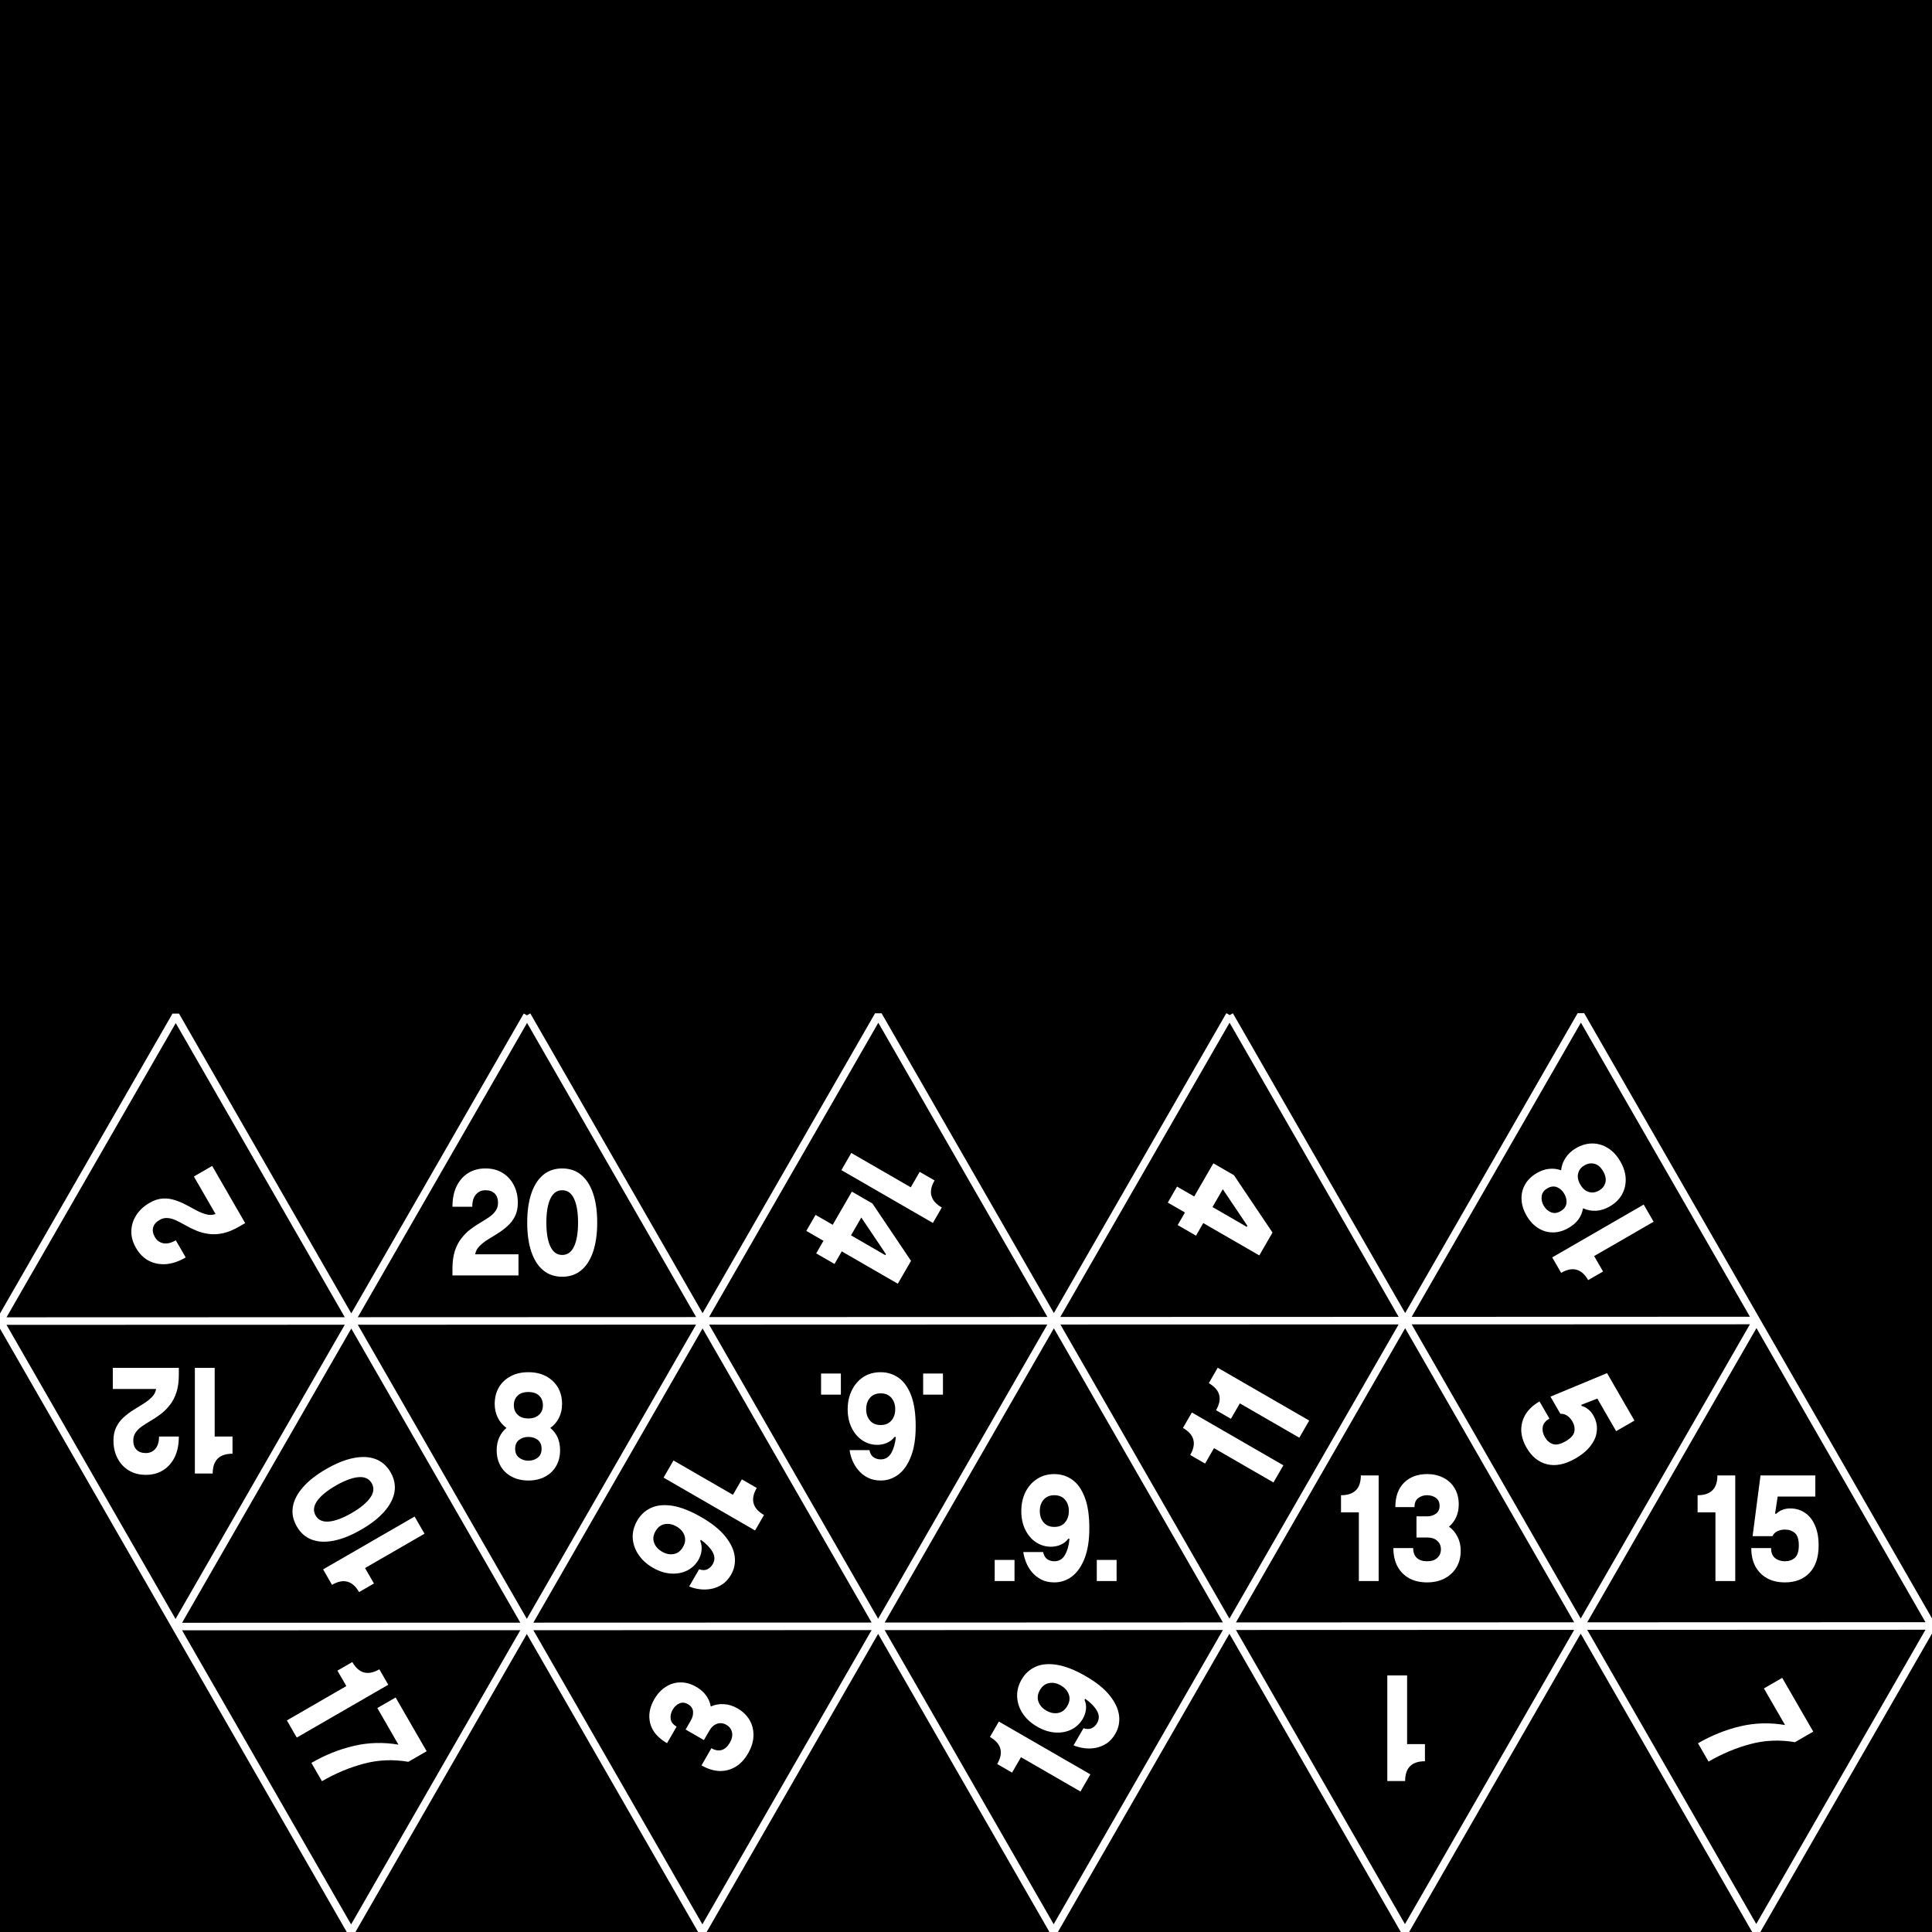
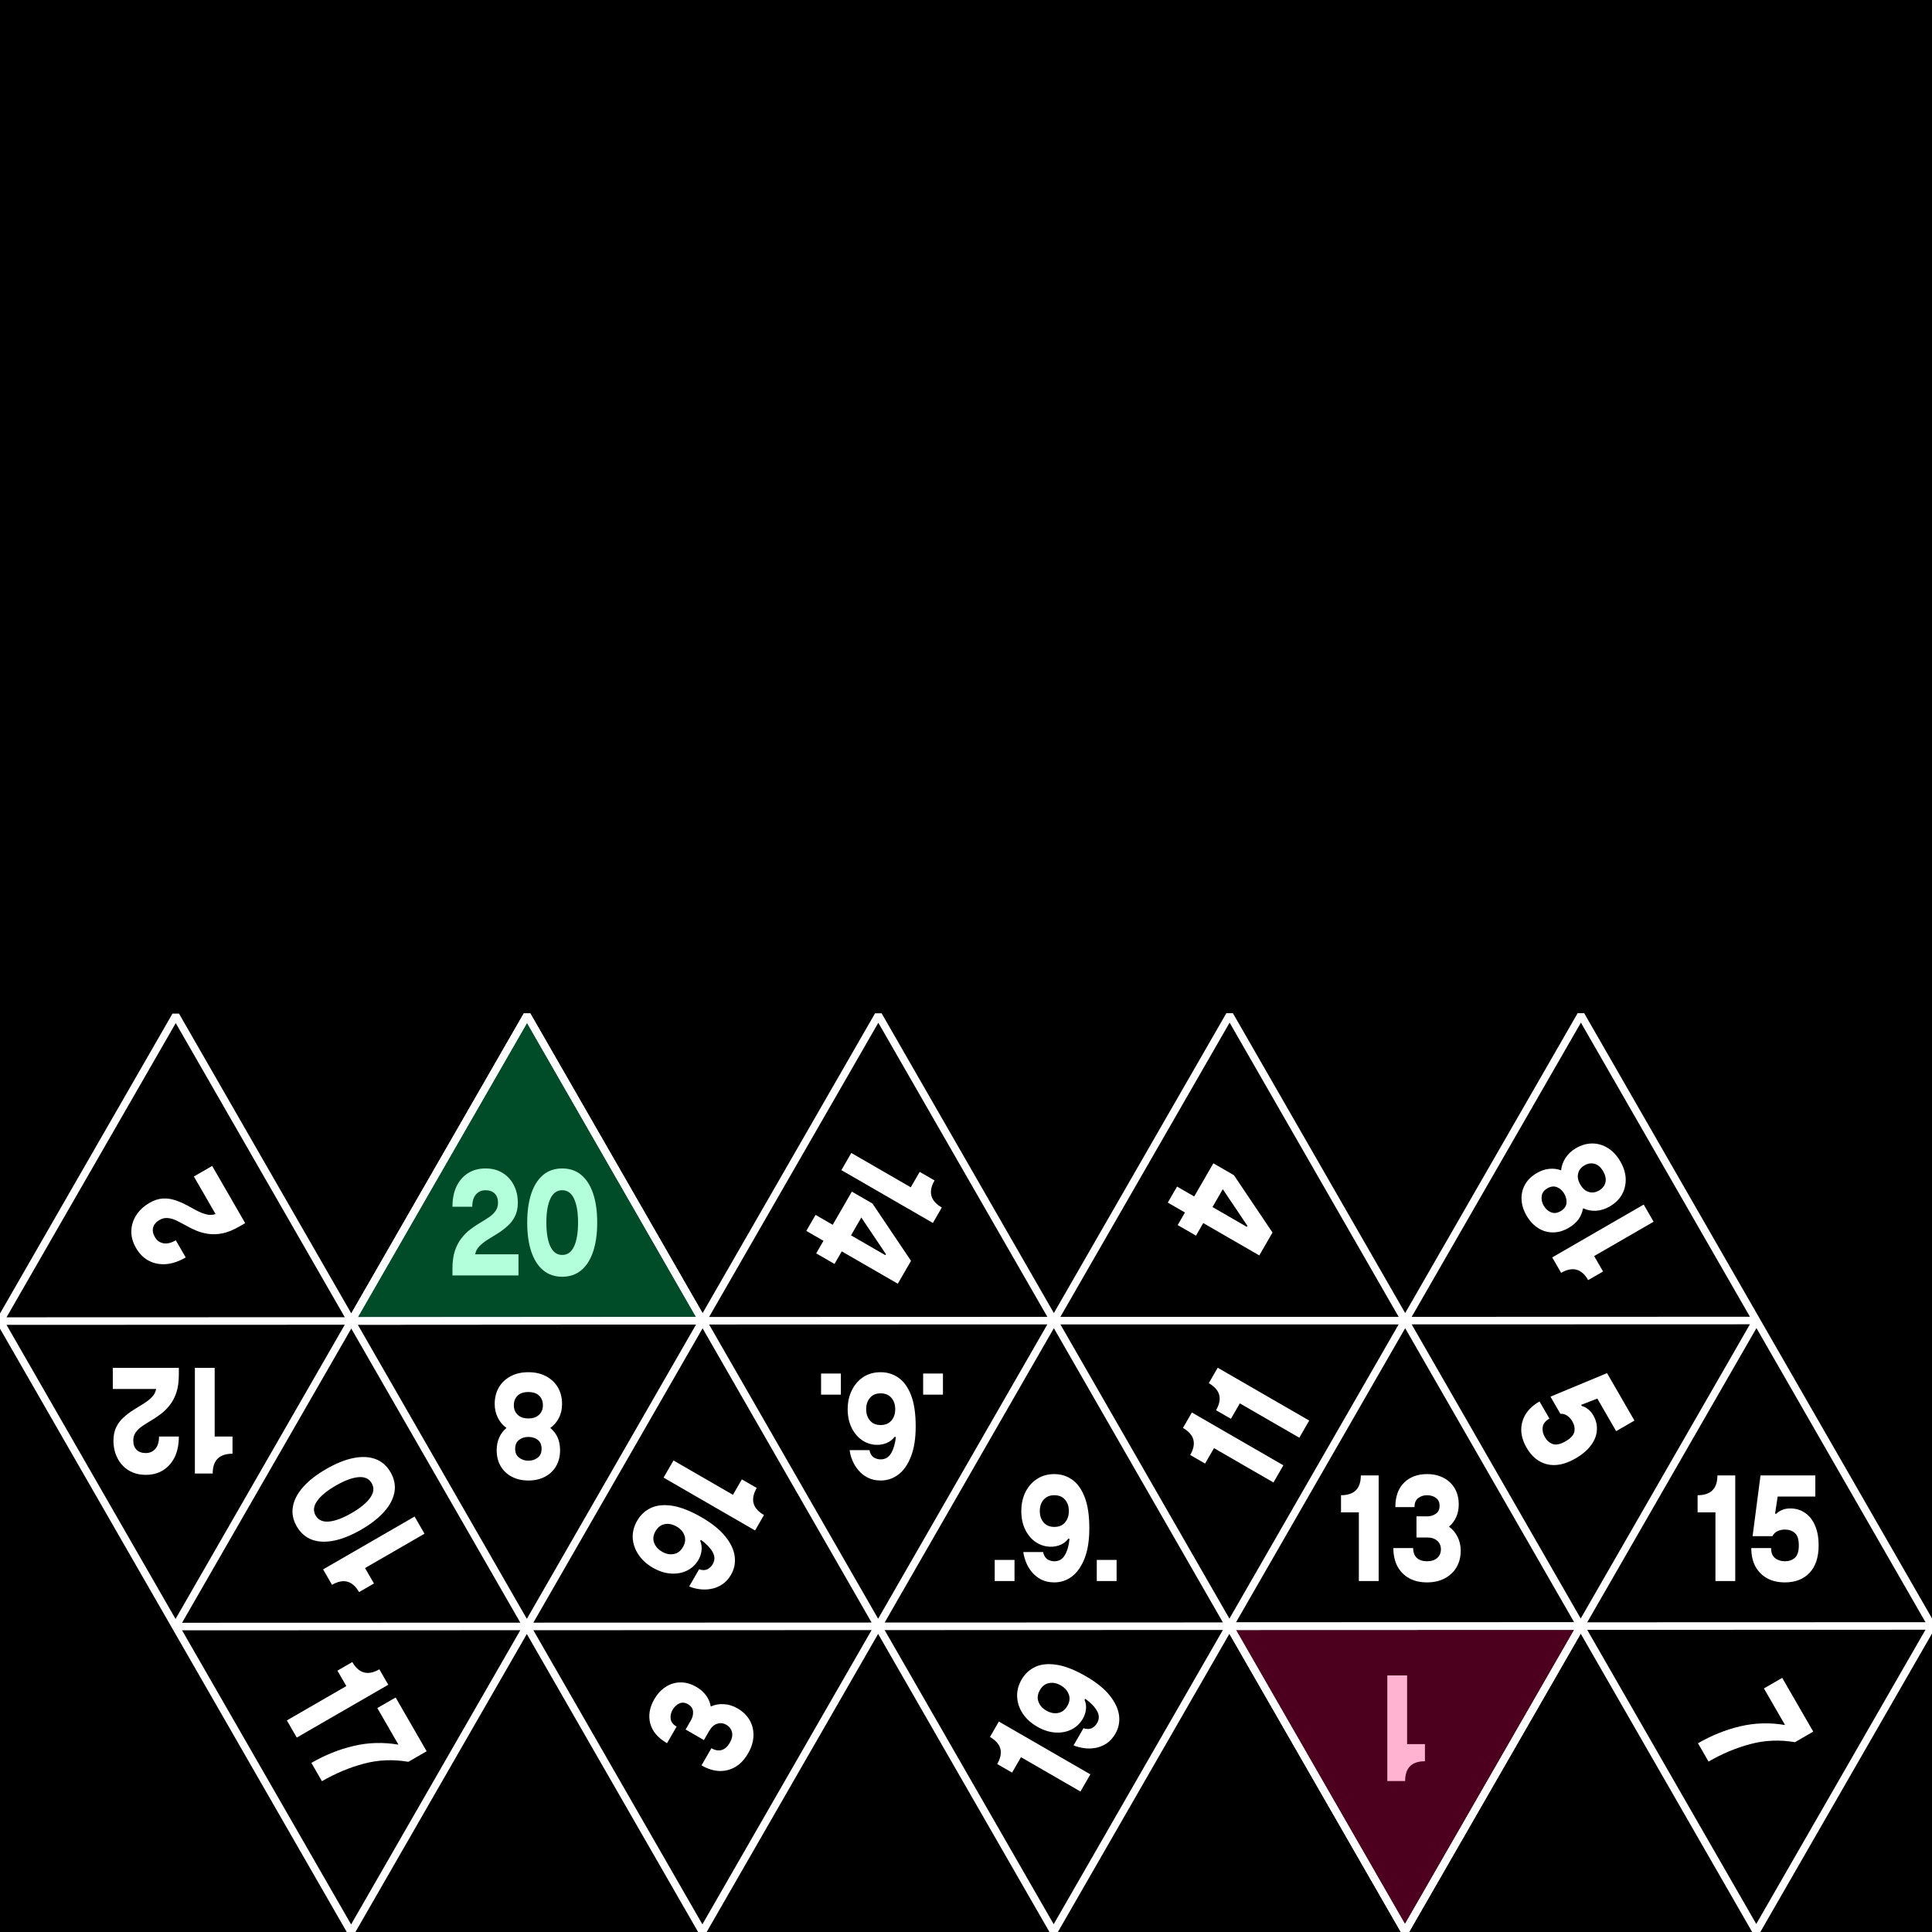
<svg xmlns="http://www.w3.org/2000/svg" width="1024" height="1024" viewBox="0 0 1024 1024" fill="none">
-   <g clip-path="url(#clip0_1251_47)">
+   <g clip-path="url(#clip0_1252_209)">
    <rect width="1024" height="1024" fill="black" />
-     <path d="M93.043 862.099L279.234 862.04M186.191 700.139L93.147 538.24L-0 700.199L93.043 862.099L186.087 1024L279.234 862.04M93.043 862.099L186.191 700.139M279.234 862.04L372.382 700.079M279.234 862.04L186.191 700.139M279.234 862.04L465.426 861.98M279.234 862.04L372.277 1023.94L465.426 861.98M-0 700.199L186.191 700.139M558.574 700.02L372.382 700.079L186.191 700.139M186.191 700.139L279.339 538.18M372.382 700.079L465.426 861.98M465.426 861.98L558.574 700.02M465.426 861.98L651.617 861.92M465.426 861.98L558.469 1023.88L651.617 861.92M558.574 700.02L744.765 699.96M558.574 700.02L651.617 861.92M651.617 861.92L744.765 699.96M651.617 861.92L837.808 861.86M651.617 861.92L744.66 1023.82L837.808 861.86M744.765 699.96L930.956 699.9M744.765 699.96L837.808 861.86M744.765 699.96L837.913 538L930.956 699.9M744.765 699.96L651.722 538.06M837.808 861.86L930.956 699.9M837.808 861.86L1024 861.8M930.956 699.9L1024 861.8L930.852 1023.76L837.808 861.86M279.339 538.12L372.382 700.02L465.53 538.06L558.574 699.96L651.722 538" stroke="white" stroke-width="4" stroke-linejoin="bevel" />
    <path d="M239.81 672.5C239.81 668.813 240.23 665.663 241.07 663.05C241.956 660.39 243.123 658.15 244.57 656.33C246.016 654.463 247.603 652.877 249.33 651.57C251.056 650.263 252.76 649.12 254.44 648.14C256.166 647.113 257.753 646.11 259.2 645.13C260.646 644.15 261.79 643.053 262.63 641.84C263.516 640.627 263.96 639.18 263.96 637.5C263.96 635.4 263.376 633.767 262.21 632.6C261.043 631.433 259.41 630.85 257.31 630.85C255.21 630.85 253.506 631.62 252.2 633.16C250.94 634.653 250.31 636.8 250.31 639.6L239.81 639.6C239.81 635.4 240.533 631.783 241.98 628.75C243.473 625.717 245.526 623.383 248.14 621.75C250.753 620.117 253.81 619.3 257.31 619.3C260.81 619.3 263.843 620.093 266.41 621.68C268.976 623.267 270.96 625.437 272.36 628.19C273.76 630.897 274.46 634 274.46 637.5C274.46 640.3 273.946 642.703 272.92 644.71C271.94 646.67 270.633 648.373 269 649.82C267.413 651.267 265.686 652.573 263.82 653.74C262 654.86 260.226 655.957 258.5 657.03C256.773 658.103 255.303 659.27 254.09 660.53C252.876 661.743 252.13 663.167 251.85 664.8L274.81 664.8L274.81 676L239.81 676L239.81 672.5ZM279.432 648C279.432 642.027 280.156 636.893 281.602 632.6C283.049 628.307 285.149 625.017 287.902 622.73C290.656 620.443 294.016 619.3 297.982 619.3C301.949 619.3 305.309 620.443 308.062 622.73C310.816 625.017 312.916 628.307 314.362 632.6C315.809 636.893 316.532 642.027 316.532 648C316.532 653.973 315.809 659.107 314.362 663.4C312.916 667.693 310.816 670.983 308.062 673.27C305.309 675.557 301.949 676.7 297.982 676.7C294.016 676.7 290.656 675.557 287.902 673.27C285.149 670.983 283.049 667.693 281.602 663.4C280.156 659.107 279.432 653.973 279.432 648ZM289.582 648C289.582 653.367 290.282 657.567 291.682 660.6C293.082 663.633 295.182 665.15 297.982 665.15C300.782 665.15 302.882 663.633 304.282 660.6C305.682 657.567 306.382 653.367 306.382 648C306.382 642.633 305.682 638.433 304.282 635.4C302.882 632.367 300.782 630.85 297.982 630.85C295.182 630.85 293.082 632.367 291.682 635.4C290.282 638.433 289.582 642.633 289.582 648Z" fill="white" />
-     <path d="M899.962 923.969C907.236 919.769 914.719 916.769 922.409 914.969C930.14 913.146 938.04 912.923 946.11 914.3L934.91 894.901L944.609 889.301L961.059 917.793L951.36 923.393C943.29 922.016 935.448 922.341 927.834 924.366C920.26 926.368 912.836 929.468 905.562 933.668L899.962 923.969Z" fill="white" />
+     <path d="M899.962 923.969C907.236 919.769 914.719 916.77 922.409 914.97C930.14 913.147 938.04 912.924 946.11 914.3L934.91 894.901L944.609 889.301L961.059 917.793L951.36 923.393C943.29 922.017 935.448 922.341 927.834 924.366C920.26 926.368 912.836 929.469 905.562 933.669L899.962 923.969Z" fill="white" />
    <path d="M876.452 647.542L844.928 665.742L849.653 673.926L841.772 678.476C838.272 672.414 833.491 671.133 827.429 674.633L822.704 666.449L871.202 638.449L876.452 647.542ZM835.336 608.529C838.165 606.895 841.033 606.075 843.938 606.068C846.844 606.061 849.6 606.868 852.206 608.488C854.789 610.069 856.991 612.435 858.811 615.587C860.631 618.739 861.579 621.829 861.656 624.856C861.733 627.883 861.054 630.673 859.618 633.226C858.159 635.739 856.015 637.812 853.186 639.446C850.842 640.799 848.452 641.559 846.016 641.726C843.557 641.853 841.231 641.418 839.038 640.42C838.683 642.512 837.89 644.451 836.659 646.24C835.365 648.011 833.626 649.526 831.444 650.786C828.615 652.42 825.82 653.225 823.058 653.203C820.257 653.204 817.66 652.44 815.269 650.911C812.837 649.405 810.781 647.197 809.101 644.287C807.421 641.377 806.537 638.493 806.449 635.634C806.32 632.798 806.957 630.167 808.358 627.742C809.72 625.339 811.815 623.321 814.644 621.688C816.826 620.428 819.02 619.7 821.224 619.505C823.365 619.293 825.429 619.556 827.418 620.294C827.651 617.897 828.448 615.685 829.811 613.659C831.151 611.592 832.992 609.882 835.336 608.529ZM818.194 639.037C819.151 640.694 820.444 641.861 822.073 642.536C823.639 643.195 825.331 642.999 827.15 641.949C828.969 640.899 830.004 639.52 830.257 637.811C830.446 636.086 830.063 634.394 829.106 632.737C828.149 631.08 826.888 629.922 825.322 629.264C823.693 628.588 821.969 628.775 820.15 629.825C818.331 630.875 817.327 632.263 817.138 633.989C816.885 635.697 817.237 637.38 818.194 639.037ZM837.593 627.837C838.806 629.939 840.317 631.249 842.125 631.768C843.893 632.31 845.686 632.056 847.505 631.006C849.324 629.956 850.461 628.518 850.915 626.693C851.33 624.891 850.931 622.939 849.717 620.837C848.481 618.695 846.99 617.373 845.245 616.872C843.437 616.353 841.624 616.619 839.805 617.669C837.986 618.719 836.87 620.145 836.455 621.947C835.977 623.732 836.356 625.695 837.593 627.837Z" fill="white" />
    <path d="M809.138 767.351C807.318 764.199 806.369 761.109 806.292 758.083C806.255 755.032 807.036 752.184 808.633 749.537C810.294 746.908 812.741 744.66 815.974 742.793L821.224 751.886C819.123 753.1 817.937 754.592 817.667 756.365C817.397 758.137 817.787 759.933 818.837 761.751C819.887 763.57 821.288 764.782 823.038 765.388C824.83 765.971 827.079 765.48 829.787 763.917C832.535 762.33 834.085 760.627 834.435 758.808C834.786 756.989 834.436 755.17 833.386 753.351C832.686 752.139 831.791 751.147 830.699 750.377C829.671 749.623 828.448 749.278 827.03 749.342L821.78 740.249L851.766 727.786L866.291 752.944L856.592 758.544L846.617 741.267L838.036 744.605L838.386 745.211C839.597 745.536 840.708 746.107 841.719 746.924C842.77 747.718 843.693 748.802 844.486 750.176C845.956 752.722 846.584 755.35 846.37 758.06C846.221 760.787 845.187 763.431 843.271 765.993C841.419 768.571 838.674 770.91 835.037 773.01C829.581 776.16 824.573 777.192 820.013 776.107C815.493 774.999 811.868 772.08 809.138 767.351Z" fill="white" />
    <path d="M643.099 616.58L654.011 622.88L674.453 653.274L667.453 665.398L637.748 648.248L633.898 654.916L624.199 649.316L628.049 642.648L618.955 637.398L623.855 628.911L632.949 634.161L643.099 616.58ZM648.108 630.304L642.648 639.761L660.835 650.261L661.15 649.715L648.108 630.304Z" fill="white" />
    <path d="M674.963 785.74L643.44 767.54L638.715 775.724L630.834 771.174C634.334 765.111 633.053 760.33 626.991 756.83L631.716 748.646L680.213 776.646L674.963 785.74ZM688.661 762.015L657.137 743.815L652.412 751.999L644.532 747.449C648.032 741.387 646.75 736.606 640.688 733.106L645.413 724.922L693.911 752.922L688.661 762.015Z" fill="white" />
    <path d="M745.797 888L745.797 924.4L755.247 924.4L755.247 933.5C748.247 933.5 744.747 937 744.747 944L735.297 944L735.297 888L745.797 888Z" fill="white" />
    <path d="M499.786 728L499.786 739.2L489.286 739.2L489.286 728L499.786 728ZM474.836 761.6L474.136 761.6C473.063 763 471.709 764.05 470.076 764.75C468.443 765.45 466.763 765.8 465.036 765.8C462.096 765.8 459.436 765.007 457.056 763.42C454.676 761.833 452.786 759.617 451.386 756.77C449.986 753.923 449.286 750.633 449.286 746.9C449.286 743.167 450.033 739.807 451.526 736.82C452.973 733.88 455.003 731.547 457.616 729.82C460.229 728.14 463.286 727.3 466.786 727.3C470.286 727.3 473.436 728.28 476.236 730.24C479.036 732.2 481.253 735.28 482.886 739.48C484.519 743.727 485.336 749.233 485.336 756C485.336 762.3 484.519 767.573 482.886 771.82C481.253 776.113 479.036 779.333 476.236 781.48C473.436 783.627 470.286 784.7 466.786 784.7C464.173 784.7 461.886 784.187 459.926 783.16C457.966 782.18 456.309 780.873 454.956 779.24C453.603 777.653 452.553 775.927 451.806 774.06C451.013 772.193 450.523 770.373 450.336 768.6L460.836 768.6C461.163 770.373 461.886 771.633 463.006 772.38C464.126 773.127 465.386 773.5 466.786 773.5C469.213 773.5 471.079 772.38 472.386 770.14C473.646 767.947 474.463 765.1 474.836 761.6ZM466.786 738.5C464.313 738.5 462.423 739.293 461.116 740.88C459.763 742.467 459.086 744.473 459.086 746.9C459.086 749.373 459.763 751.38 461.116 752.92C462.423 754.507 464.313 755.3 466.786 755.3C469.213 755.3 471.103 754.507 472.456 752.92C473.809 751.38 474.486 749.373 474.486 746.9C474.486 744.473 473.809 742.467 472.456 740.88C471.103 739.293 469.213 738.5 466.786 738.5ZM445.681 728L445.681 739.2L435.181 739.2L435.181 728L445.681 728Z" fill="white" />
    <path d="M451.207 611.096L482.73 629.296L487.455 621.112L495.336 625.662C491.836 631.725 493.117 636.506 499.179 640.006L494.454 648.19L445.957 620.19L451.207 611.096ZM451.503 631.584L462.415 637.884L482.857 668.277L475.857 680.401L446.152 663.251L442.302 669.919L432.603 664.319L436.453 657.651L427.36 652.401L432.26 643.914L441.353 649.164L451.503 631.584ZM456.512 645.307L451.052 654.764L469.239 665.264L469.554 664.718L456.512 645.307Z" fill="white" />
    <path d="M358.618 915.137L353.543 923.927C348.694 921.127 345.725 917.635 344.638 913.451C343.551 909.267 344.268 904.993 346.788 900.628C348.468 897.718 350.524 895.51 352.956 894.004C355.348 892.475 357.944 891.711 360.746 891.712C363.507 891.69 366.302 892.495 369.131 894.129C371.313 895.389 373.04 896.924 374.311 898.736C375.565 900.484 376.37 902.403 376.725 904.495C378.918 903.497 381.232 903.082 383.668 903.249C386.128 903.376 388.53 904.116 390.874 905.469C393.703 907.103 395.847 909.176 397.306 911.689C398.765 914.201 399.444 916.991 399.344 920.059C399.266 923.086 398.318 926.175 396.498 929.328C394.678 932.48 392.476 934.846 389.894 936.427C387.27 937.984 384.413 938.732 381.323 938.672C378.215 938.548 375.044 937.553 371.811 935.686L377.061 926.593C379.001 927.713 380.811 928.031 382.492 927.546C384.196 927.021 385.632 925.749 386.798 923.728C387.965 921.707 388.358 919.859 387.978 918.185C387.621 916.47 386.634 915.146 385.017 914.213C383.36 913.256 381.72 913.063 380.097 913.635C378.457 914.143 377.053 915.407 375.886 917.428L373.086 922.278L363.387 916.678L366.187 911.828C367.097 910.252 367.474 908.664 367.32 907.066C367.165 905.468 366.279 904.202 364.662 903.269C363.046 902.335 361.507 902.201 360.045 902.866C358.583 903.531 357.397 904.652 356.487 906.228C355.577 907.804 355.24 909.415 355.476 911.059C355.672 912.681 356.719 914.04 358.618 915.137Z" fill="white" />
    <path d="M152.042 911.857L183.565 893.657L178.84 885.473L186.721 880.923C190.221 886.986 195.002 888.267 201.064 884.767L205.789 892.951L157.292 920.951L152.042 911.857ZM165.039 934.369C172.314 930.169 179.796 927.169 187.487 925.37C195.218 923.547 203.118 923.323 211.187 924.7L199.987 905.301L209.687 899.701L226.137 928.193L216.437 933.793C208.368 932.417 200.526 932.741 192.912 934.766C185.338 936.768 177.914 939.869 170.639 944.069L165.039 934.369Z" fill="white" />
    <path d="M262.202 744.1C262.202 740.833 262.926 737.94 264.372 735.42C265.819 732.9 267.896 730.917 270.602 729.47C273.262 728.023 276.412 727.3 280.052 727.3C283.692 727.3 286.842 728.023 289.502 729.47C292.162 730.917 294.239 732.9 295.732 735.42C297.179 737.94 297.902 740.833 297.902 744.1C297.902 746.807 297.366 749.257 296.292 751.45C295.172 753.643 293.632 755.44 291.672 756.84C293.306 758.193 294.589 759.85 295.522 761.81C296.409 763.817 296.852 766.08 296.852 768.6C296.852 771.867 296.152 774.69 294.752 777.07C293.352 779.497 291.392 781.363 288.872 782.67C286.352 784.023 283.412 784.7 280.052 784.7C276.692 784.7 273.752 784.023 271.232 782.67C268.712 781.363 266.752 779.497 265.352 777.07C263.952 774.69 263.252 771.867 263.252 768.6C263.252 766.08 263.719 763.817 264.652 761.81C265.539 759.85 266.799 758.193 268.432 756.84C266.472 755.44 264.956 753.643 263.882 751.45C262.762 749.257 262.202 746.807 262.202 744.1ZM280.052 774.2C281.966 774.2 283.622 773.663 285.022 772.59C286.376 771.563 287.052 770 287.052 767.9C287.052 765.8 286.376 764.213 285.022 763.14C283.622 762.113 281.966 761.6 280.052 761.6C278.139 761.6 276.506 762.113 275.152 763.14C273.752 764.213 273.052 765.8 273.052 767.9C273.052 770 273.752 771.563 275.152 772.59C276.506 773.663 278.139 774.2 280.052 774.2ZM280.052 751.8C282.479 751.8 284.369 751.147 285.722 749.84C287.076 748.58 287.752 746.9 287.752 744.8C287.752 742.7 287.076 740.997 285.722 739.69C284.369 738.43 282.479 737.8 280.052 737.8C277.579 737.8 275.689 738.43 274.382 739.69C273.029 740.997 272.352 742.7 272.352 744.8C272.352 746.9 273.029 748.58 274.382 749.84C275.689 751.147 277.579 751.8 280.052 751.8Z" fill="white" />
    <path d="M356.954 774.08L388.477 792.28L393.202 784.096L401.083 788.646C397.583 794.708 398.864 799.489 404.926 802.989L400.201 811.173L351.704 783.173L356.954 774.08ZM371.48 816.12L371.13 816.726C371.806 818.355 372.039 820.052 371.828 821.817C371.618 823.581 371.081 825.211 370.217 826.707C368.747 829.253 366.73 831.16 364.166 832.428C361.602 833.695 358.738 834.224 355.572 834.013C352.407 833.802 349.208 832.763 345.975 830.897C342.741 829.03 340.205 826.703 338.365 823.917C336.542 821.194 335.537 818.269 335.348 815.143C335.2 812.039 336 808.972 337.75 805.941C339.5 802.91 341.924 800.672 345.022 799.227C348.119 797.782 351.895 797.403 356.349 798.088C360.843 798.797 366.02 800.843 371.88 804.226C377.336 807.376 381.495 810.72 384.356 814.258C387.257 817.819 388.938 821.349 389.397 824.847C389.856 828.345 389.21 831.61 387.46 834.641C386.154 836.904 384.566 838.628 382.697 839.812C380.868 841.019 378.908 841.801 376.817 842.156C374.766 842.535 372.746 842.581 370.756 842.294C368.743 842.048 366.921 841.562 365.292 840.837L370.542 831.744C372.241 832.348 373.694 832.351 374.901 831.755C376.108 831.158 377.061 830.254 377.761 829.041C378.974 826.94 378.938 824.763 377.651 822.511C376.382 820.324 374.325 818.193 371.48 816.12ZM347.45 811.541C346.213 813.683 345.955 815.717 346.676 817.641C347.374 819.607 348.773 821.196 350.875 822.41C353.017 823.646 355.093 824.064 357.103 823.661C359.13 823.323 360.763 822.083 361.999 819.941C363.213 817.84 363.47 815.806 362.773 813.841C362.116 811.899 360.717 810.309 358.575 809.073C356.473 807.859 354.397 807.442 352.346 807.821C350.295 808.199 348.663 809.44 347.45 811.541Z" fill="white" />
    <path d="M224.999 812.9L193.476 831.1L198.201 839.284L190.32 843.834C186.82 837.772 182.039 836.491 175.977 839.991L171.252 831.807L219.749 803.807L224.999 812.9ZM191.428 810.753C186.255 813.74 181.448 815.68 177.007 816.574C172.565 817.468 168.666 817.294 165.309 816.053C161.952 814.812 159.282 812.474 157.299 809.038C155.315 805.603 154.625 802.122 155.229 798.594C155.833 795.066 157.632 791.603 160.627 788.203C163.621 784.803 167.705 781.61 172.878 778.624C178.052 775.637 182.859 773.697 187.3 772.803C191.742 771.909 195.641 772.083 198.998 773.324C202.355 774.565 205.025 776.903 207.008 780.338C208.992 783.774 209.682 787.255 209.078 790.783C208.474 794.311 206.675 797.774 203.68 801.174C200.685 804.574 196.602 807.767 191.428 810.753ZM186.353 801.963C191.001 799.28 194.288 796.574 196.215 793.844C198.142 791.115 198.406 788.538 197.006 786.113C195.606 783.689 193.242 782.628 189.915 782.933C186.588 783.237 182.601 784.731 177.953 787.414C173.306 790.097 170.018 792.803 168.092 795.533C166.165 798.262 165.901 800.839 167.301 803.263C168.701 805.688 171.065 806.749 174.392 806.444C177.718 806.14 181.706 804.646 186.353 801.963Z" fill="white" />
    <path d="M126.924 650.028C123.731 651.872 120.793 653.083 118.11 653.662C115.363 654.224 112.84 654.334 110.541 653.991C108.201 653.672 106.033 653.091 104.038 652.249C102.043 651.407 100.202 650.503 98.513 649.538C96.76 648.556 95.098 647.684 93.526 646.921C91.954 646.158 90.433 645.716 88.962 645.596C87.468 645.434 85.993 645.774 84.538 646.614C82.72 647.664 81.597 648.986 81.17 650.579C80.743 652.173 81.054 653.879 82.104 655.698C83.154 657.517 84.673 658.607 86.66 658.968C88.583 659.313 90.757 658.785 93.182 657.385L98.432 666.478C94.795 668.578 91.301 669.76 87.951 670.024C84.577 670.247 81.53 669.636 78.808 668.189C76.087 666.743 73.852 664.504 72.102 661.473C70.352 658.442 69.522 655.418 69.613 652.402C69.704 649.386 70.591 646.583 72.276 643.994C73.92 641.428 76.257 639.271 79.288 637.521C81.713 636.121 84.051 635.363 86.302 635.249C88.49 635.118 90.618 635.398 92.688 636.089C94.734 636.74 96.729 637.582 98.673 638.615C100.553 639.631 102.389 640.619 104.182 641.577C105.975 642.536 107.72 643.226 109.418 643.647C111.075 644.091 112.681 644.026 114.236 643.451L102.756 623.567L112.455 617.967L129.955 648.278L126.924 650.028Z" fill="white" />
    <path d="M720.217 838L720.217 801.6L710.767 801.6L710.767 792.5C717.767 792.5 721.267 789 721.267 782L730.717 782L730.717 838L720.217 838ZM749.711 798.8L739.561 798.8C739.561 793.2 741.101 788.883 744.181 785.85C747.261 782.817 751.321 781.3 756.361 781.3C759.721 781.3 762.661 781.977 765.181 783.33C767.701 784.637 769.661 786.503 771.061 788.93C772.461 791.31 773.161 794.133 773.161 797.4C773.161 799.92 772.694 802.183 771.761 804.19C770.874 806.15 769.614 807.807 767.981 809.16C769.941 810.56 771.458 812.357 772.531 814.55C773.651 816.743 774.211 819.193 774.211 821.9C774.211 825.167 773.488 828.06 772.041 830.58C770.594 833.1 768.518 835.083 765.811 836.53C763.151 837.977 760.001 838.7 756.361 838.7C752.721 838.7 749.571 837.977 746.911 836.53C744.251 835.037 742.174 832.937 740.681 830.23C739.234 827.477 738.511 824.233 738.511 820.5L749.011 820.5C749.011 822.74 749.641 824.467 750.901 825.68C752.208 826.893 754.028 827.5 756.361 827.5C758.694 827.5 760.491 826.917 761.751 825.75C763.058 824.583 763.711 823.067 763.711 821.2C763.711 819.287 763.058 817.77 761.751 816.65C760.491 815.483 758.694 814.9 756.361 814.9L750.761 814.9L750.761 803.7L756.361 803.7C758.181 803.7 759.744 803.233 761.051 802.3C762.358 801.367 763.011 799.967 763.011 798.1C763.011 796.233 762.358 794.833 761.051 793.9C759.744 792.967 758.181 792.5 756.361 792.5C754.541 792.5 752.978 793.013 751.671 794.04C750.364 795.02 749.711 796.607 749.711 798.8Z" fill="white" />
    <path d="M909.217 838L909.217 801.6L899.767 801.6L899.767 792.5C906.767 792.5 910.267 789 910.267 782L919.717 782L919.717 838L909.217 838ZM946.061 838.7C942.421 838.7 939.271 837.977 936.611 836.53C933.951 835.037 931.874 832.937 930.381 830.23C928.934 827.477 928.211 824.233 928.211 820.5L938.711 820.5C938.711 822.927 939.411 824.7 940.811 825.82C942.211 826.94 943.961 827.5 946.061 827.5C948.161 827.5 949.911 826.893 951.311 825.68C952.711 824.42 953.411 822.227 953.411 819.1C953.411 815.927 952.711 813.733 951.311 812.52C949.911 811.307 948.161 810.7 946.061 810.7C944.661 810.7 943.354 810.98 942.141 811.54C940.974 812.053 940.064 812.94 939.411 814.2L928.911 814.2L933.111 782L962.161 782L962.161 793.2L942.211 793.2L940.811 802.3L941.511 802.3C942.398 801.413 943.448 800.737 944.661 800.27C945.874 799.757 947.274 799.5 948.861 799.5C951.801 799.5 954.391 800.27 956.631 801.81C958.918 803.303 960.691 805.52 961.951 808.46C963.258 811.353 963.911 814.9 963.911 819.1C963.911 825.4 962.301 830.253 959.081 833.66C955.861 837.02 951.521 838.7 946.061 838.7Z" fill="white" />
    <path d="M527.213 838L527.213 826.8L537.713 826.8L537.713 838L527.213 838ZM566.863 815.6L566.163 815.6C565.137 817 563.807 818.05 562.173 818.75C560.54 819.45 558.837 819.8 557.063 819.8C554.17 819.8 551.51 819.007 549.083 817.42C546.703 815.833 544.813 813.617 543.413 810.77C542.013 807.923 541.313 804.633 541.313 800.9C541.313 797.167 542.037 793.83 543.483 790.89C544.977 787.903 547.03 785.57 549.643 783.89C552.257 782.163 555.313 781.3 558.813 781.3C562.313 781.3 565.463 782.28 568.263 784.24C571.063 786.2 573.28 789.303 574.913 793.55C576.547 797.75 577.363 803.233 577.363 810C577.363 816.3 576.547 821.573 574.913 825.82C573.28 830.067 571.063 833.287 568.263 835.48C565.463 837.627 562.313 838.7 558.813 838.7C556.2 838.7 553.913 838.21 551.953 837.23C549.993 836.203 548.337 834.897 546.983 833.31C545.63 831.677 544.58 829.927 543.833 828.06C543.087 826.147 542.597 824.327 542.363 822.6L552.863 822.6C553.237 824.327 553.96 825.587 555.033 826.38C556.153 827.127 557.413 827.5 558.813 827.5C561.287 827.5 563.153 826.403 564.413 824.21C565.72 821.97 566.537 819.1 566.863 815.6ZM558.813 792.5C556.387 792.5 554.497 793.293 553.143 794.88C551.79 796.42 551.113 798.427 551.113 800.9C551.113 803.327 551.79 805.333 553.143 806.92C554.497 808.507 556.387 809.3 558.813 809.3C561.287 809.3 563.177 808.507 564.483 806.92C565.837 805.333 566.513 803.327 566.513 800.9C566.513 798.427 565.837 796.42 564.483 794.88C563.177 793.293 561.287 792.5 558.813 792.5ZM581.319 838L581.319 826.8L591.819 826.8L591.819 838L581.319 838Z" fill="white" />
    <path d="M113.784 725L113.784 761.4L123.234 761.4L123.234 770.5C116.234 770.5 112.734 774 112.734 781L103.284 781L103.284 725L113.784 725ZM94.789 728.5C94.789 732.187 94.369 735.337 93.529 737.95C92.643 740.61 91.476 742.85 90.029 744.67C88.583 746.537 86.996 748.123 85.269 749.43C83.543 750.737 81.839 751.88 80.159 752.86C78.433 753.887 76.846 754.89 75.399 755.87C73.953 756.85 72.809 757.947 71.969 759.16C71.083 760.373 70.639 761.82 70.639 763.5C70.639 765.6 71.223 767.233 72.389 768.4C73.556 769.567 75.189 770.15 77.289 770.15C79.389 770.15 81.093 769.38 82.399 767.84C83.659 766.347 84.289 764.2 84.289 761.4L94.789 761.4C94.789 765.6 94.066 769.217 92.619 772.25C91.126 775.283 89.073 777.617 86.459 779.25C83.846 780.883 80.789 781.7 77.289 781.7C73.789 781.7 70.756 780.907 68.189 779.32C65.623 777.733 63.639 775.563 62.239 772.81C60.839 770.103 60.139 767 60.139 763.5C60.139 760.7 60.653 758.297 61.679 756.29C62.659 754.33 63.966 752.627 65.599 751.18C67.186 749.733 68.913 748.427 70.779 747.26C72.599 746.14 74.373 745.043 76.099 743.97C77.826 742.897 79.296 741.73 80.509 740.47C81.723 739.257 82.469 737.833 82.749 736.2L59.789 736.2L59.789 725L94.789 725L94.789 728.5Z" fill="white" />
    <path d="M572.668 949.542L541.145 931.342L536.42 939.526L528.539 934.976C532.039 928.914 530.758 924.133 524.696 920.633L529.421 912.449L577.918 940.449L572.668 949.542ZM575.191 900.372L574.841 900.978C575.54 902.567 575.785 904.244 575.574 906.009C575.364 907.773 574.815 909.423 573.929 910.959C572.482 913.465 570.465 915.372 567.877 916.68C565.313 917.948 562.449 918.476 559.283 918.265C556.118 918.054 552.919 917.015 549.686 915.149C546.453 913.282 543.925 910.987 542.102 908.265C540.262 905.478 539.268 902.533 539.12 899.43C538.931 896.303 539.712 893.224 541.462 890.193C543.212 887.162 545.635 884.924 548.733 883.479C551.83 882.035 555.626 881.667 560.12 882.375C564.574 883.061 569.731 885.095 575.592 888.479C581.048 891.629 585.206 894.973 588.067 898.51C590.928 902.048 592.608 905.578 593.108 909.099C593.567 912.598 592.921 915.862 591.171 918.893C589.865 921.157 588.297 922.892 586.468 924.099C584.599 925.283 582.639 926.065 580.589 926.443C578.497 926.799 576.457 926.833 574.467 926.546C572.437 926.236 570.615 925.751 569.003 925.09L574.253 915.996C575.935 916.536 577.388 916.54 578.612 916.007C579.819 915.41 580.772 914.506 581.472 913.293C582.709 911.151 582.692 908.987 581.423 906.799C580.136 904.547 578.059 902.405 575.191 900.372ZM551.161 895.793C549.948 897.895 549.69 899.928 550.387 901.894C551.044 903.836 552.444 905.425 554.586 906.662C556.687 907.875 558.763 908.292 560.814 907.914C562.865 907.535 564.497 906.295 565.71 904.193C566.947 902.051 567.205 900.018 566.484 898.093C565.787 896.128 564.387 894.538 562.286 893.325C560.144 892.088 558.068 891.671 556.057 892.073C554.03 892.411 552.398 893.651 551.161 895.793Z" fill="white" />
+     <path d="M651.617 861.92L837.809 861.86L744.661 1023.82L651.617 861.92Z" fill="#FF0066" fill-opacity="0.3" stroke="white" stroke-width="4" stroke-linejoin="bevel" />
+     <path d="M372.383 700.02L186.192 700.14L279.339 538.12L372.383 700.02Z" fill="#00FF88" fill-opacity="0.3" stroke="white" stroke-width="4" stroke-linejoin="bevel" />
+     <path d="M93.043 862.099L279.235 862.04M186.191 700.139L93.148 538.24L0 700.199L93.043 862.099L186.087 1024L279.235 862.04M93.043 862.099L186.191 700.139M279.235 862.04L372.383 700.02M279.235 862.04L186.191 700.139M279.235 862.04L465.426 861.98M279.235 862.04L372.278 1023.94L465.426 861.98M0 700.199L186.191 700.139M186.191 700.139L372.383 700.02M186.191 700.139L279.339 538.12L372.383 700.02M372.383 700.02L558.574 699.96M372.383 700.02L465.426 861.98M372.383 700.02L465.531 538.06L558.574 699.96M465.426 861.98L558.574 699.96M465.426 861.98L651.617 861.92M465.426 861.98L558.469 1023.88L651.617 861.92M558.574 699.96L744.766 699.96M558.574 699.96L651.617 861.92M558.574 699.96L651.722 538L744.766 699.96M651.617 861.92L744.766 699.96M651.617 861.92L837.809 861.86M651.617 861.92L744.661 1023.82L837.809 861.86M744.766 699.96L930.957 699.9M744.766 699.96L837.809 861.86M744.766 699.96L837.914 538L930.957 699.9M837.809 861.86L930.957 699.9M837.809 861.86L1024 861.799M930.957 699.9L1024 861.799L930.852 1023.76L837.809 861.86" stroke="white" stroke-width="4" stroke-linejoin="bevel" />
  </g>
  <defs>
-     <clipPath id="clip0_1251_47">
+     <clipPath id="clip0_1252_209">
      <rect width="1024" height="1024" fill="white" />
    </clipPath>
  </defs>
</svg>
